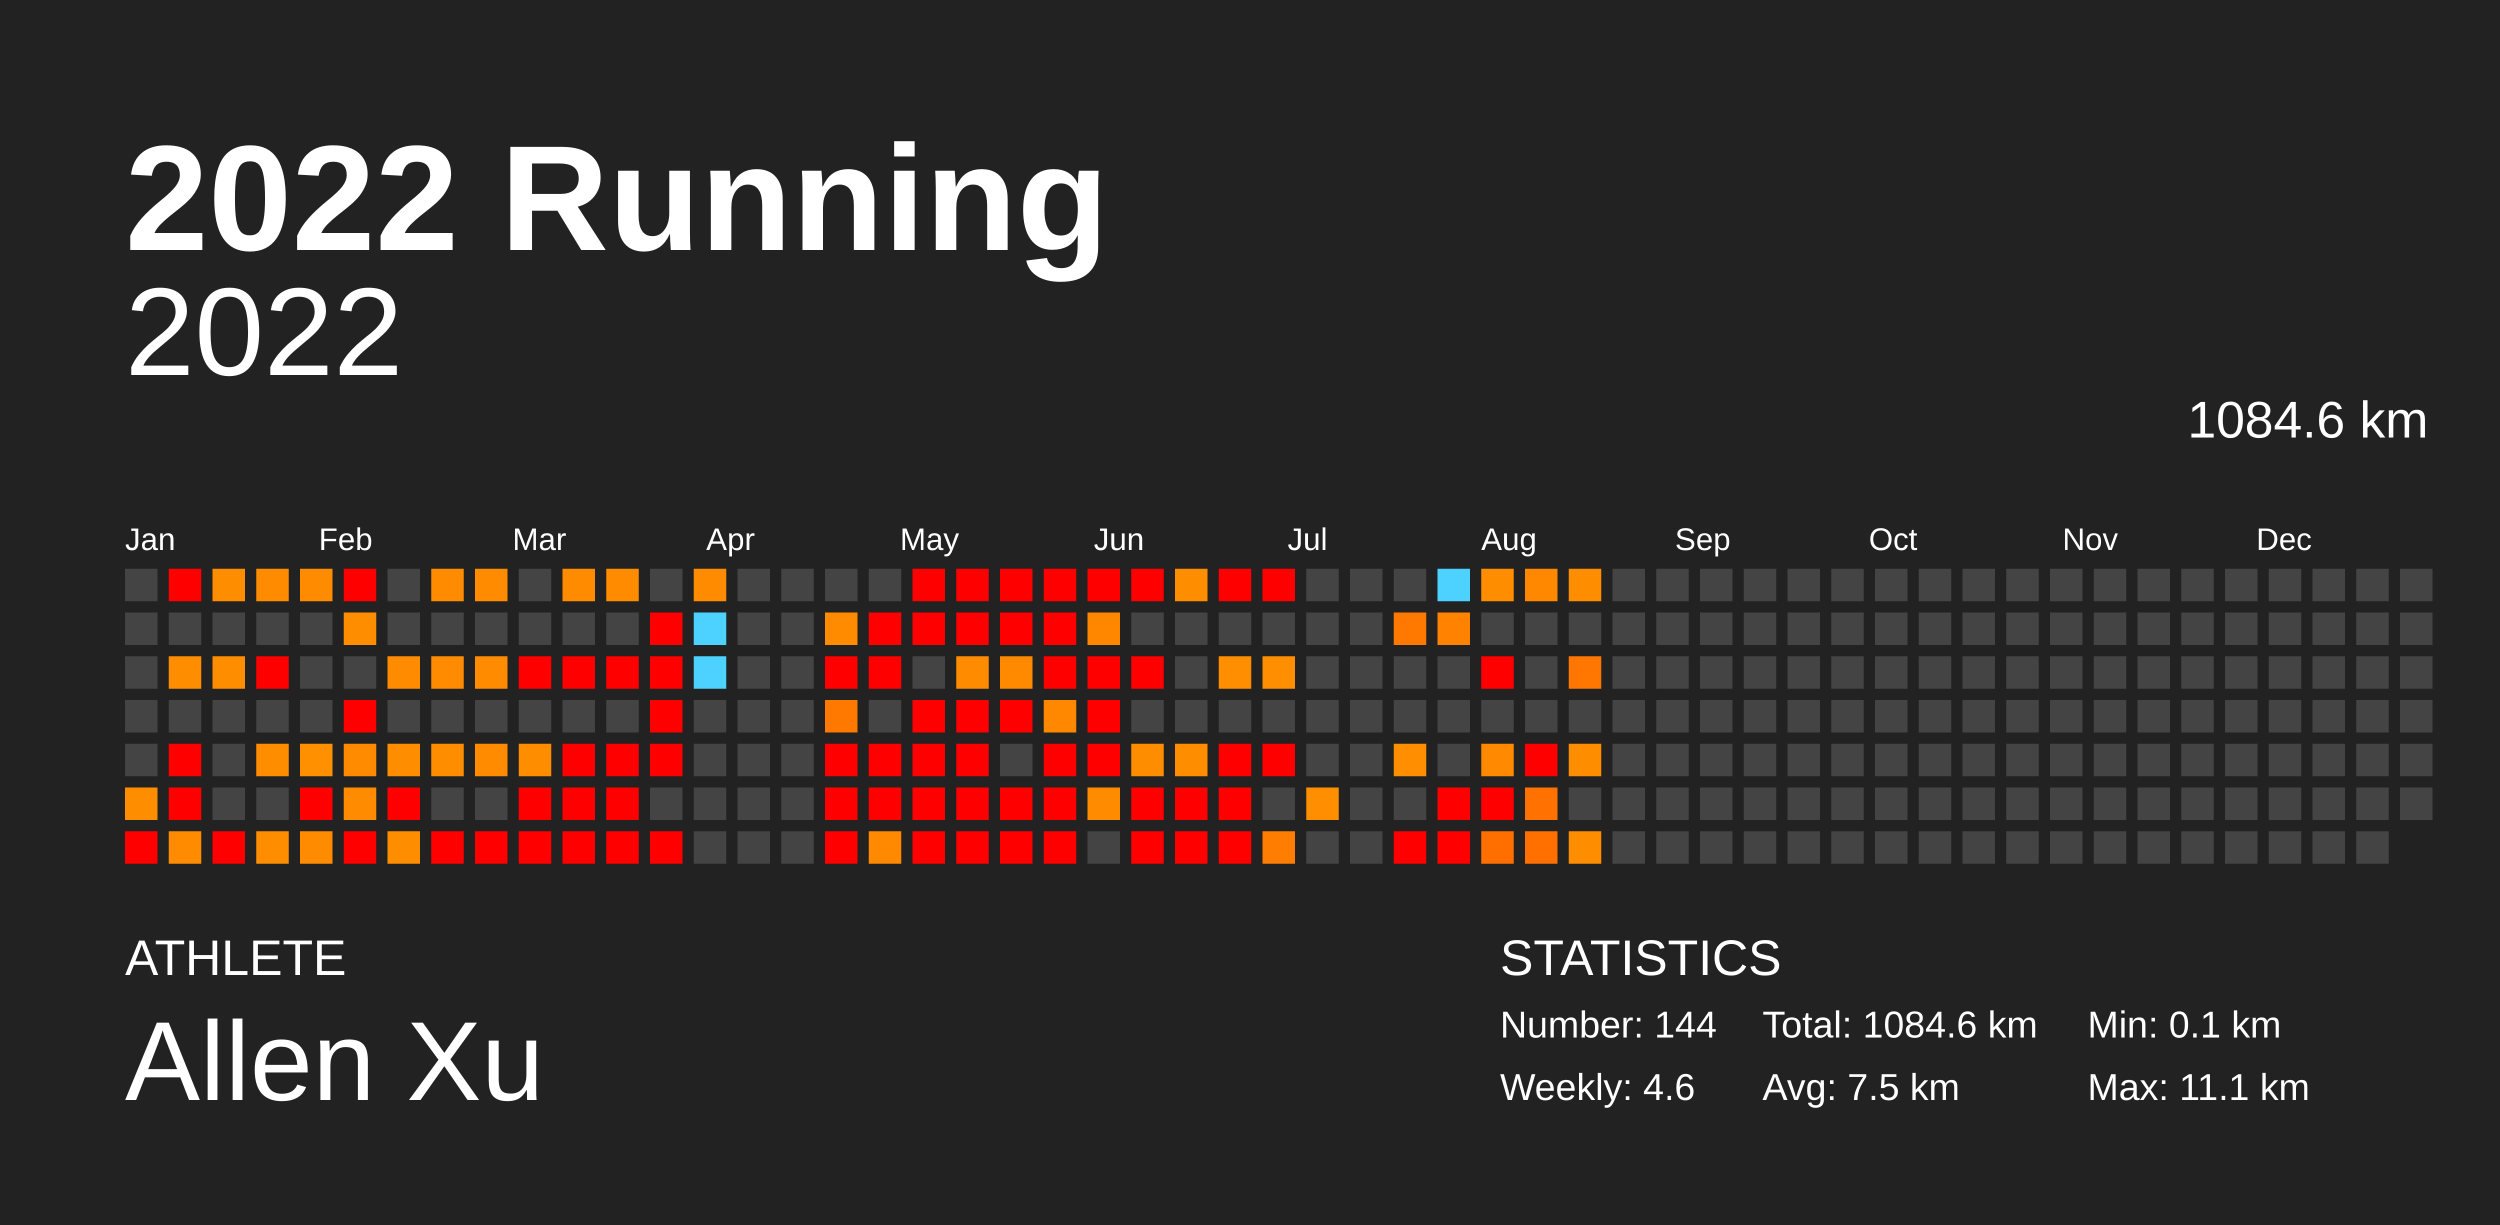
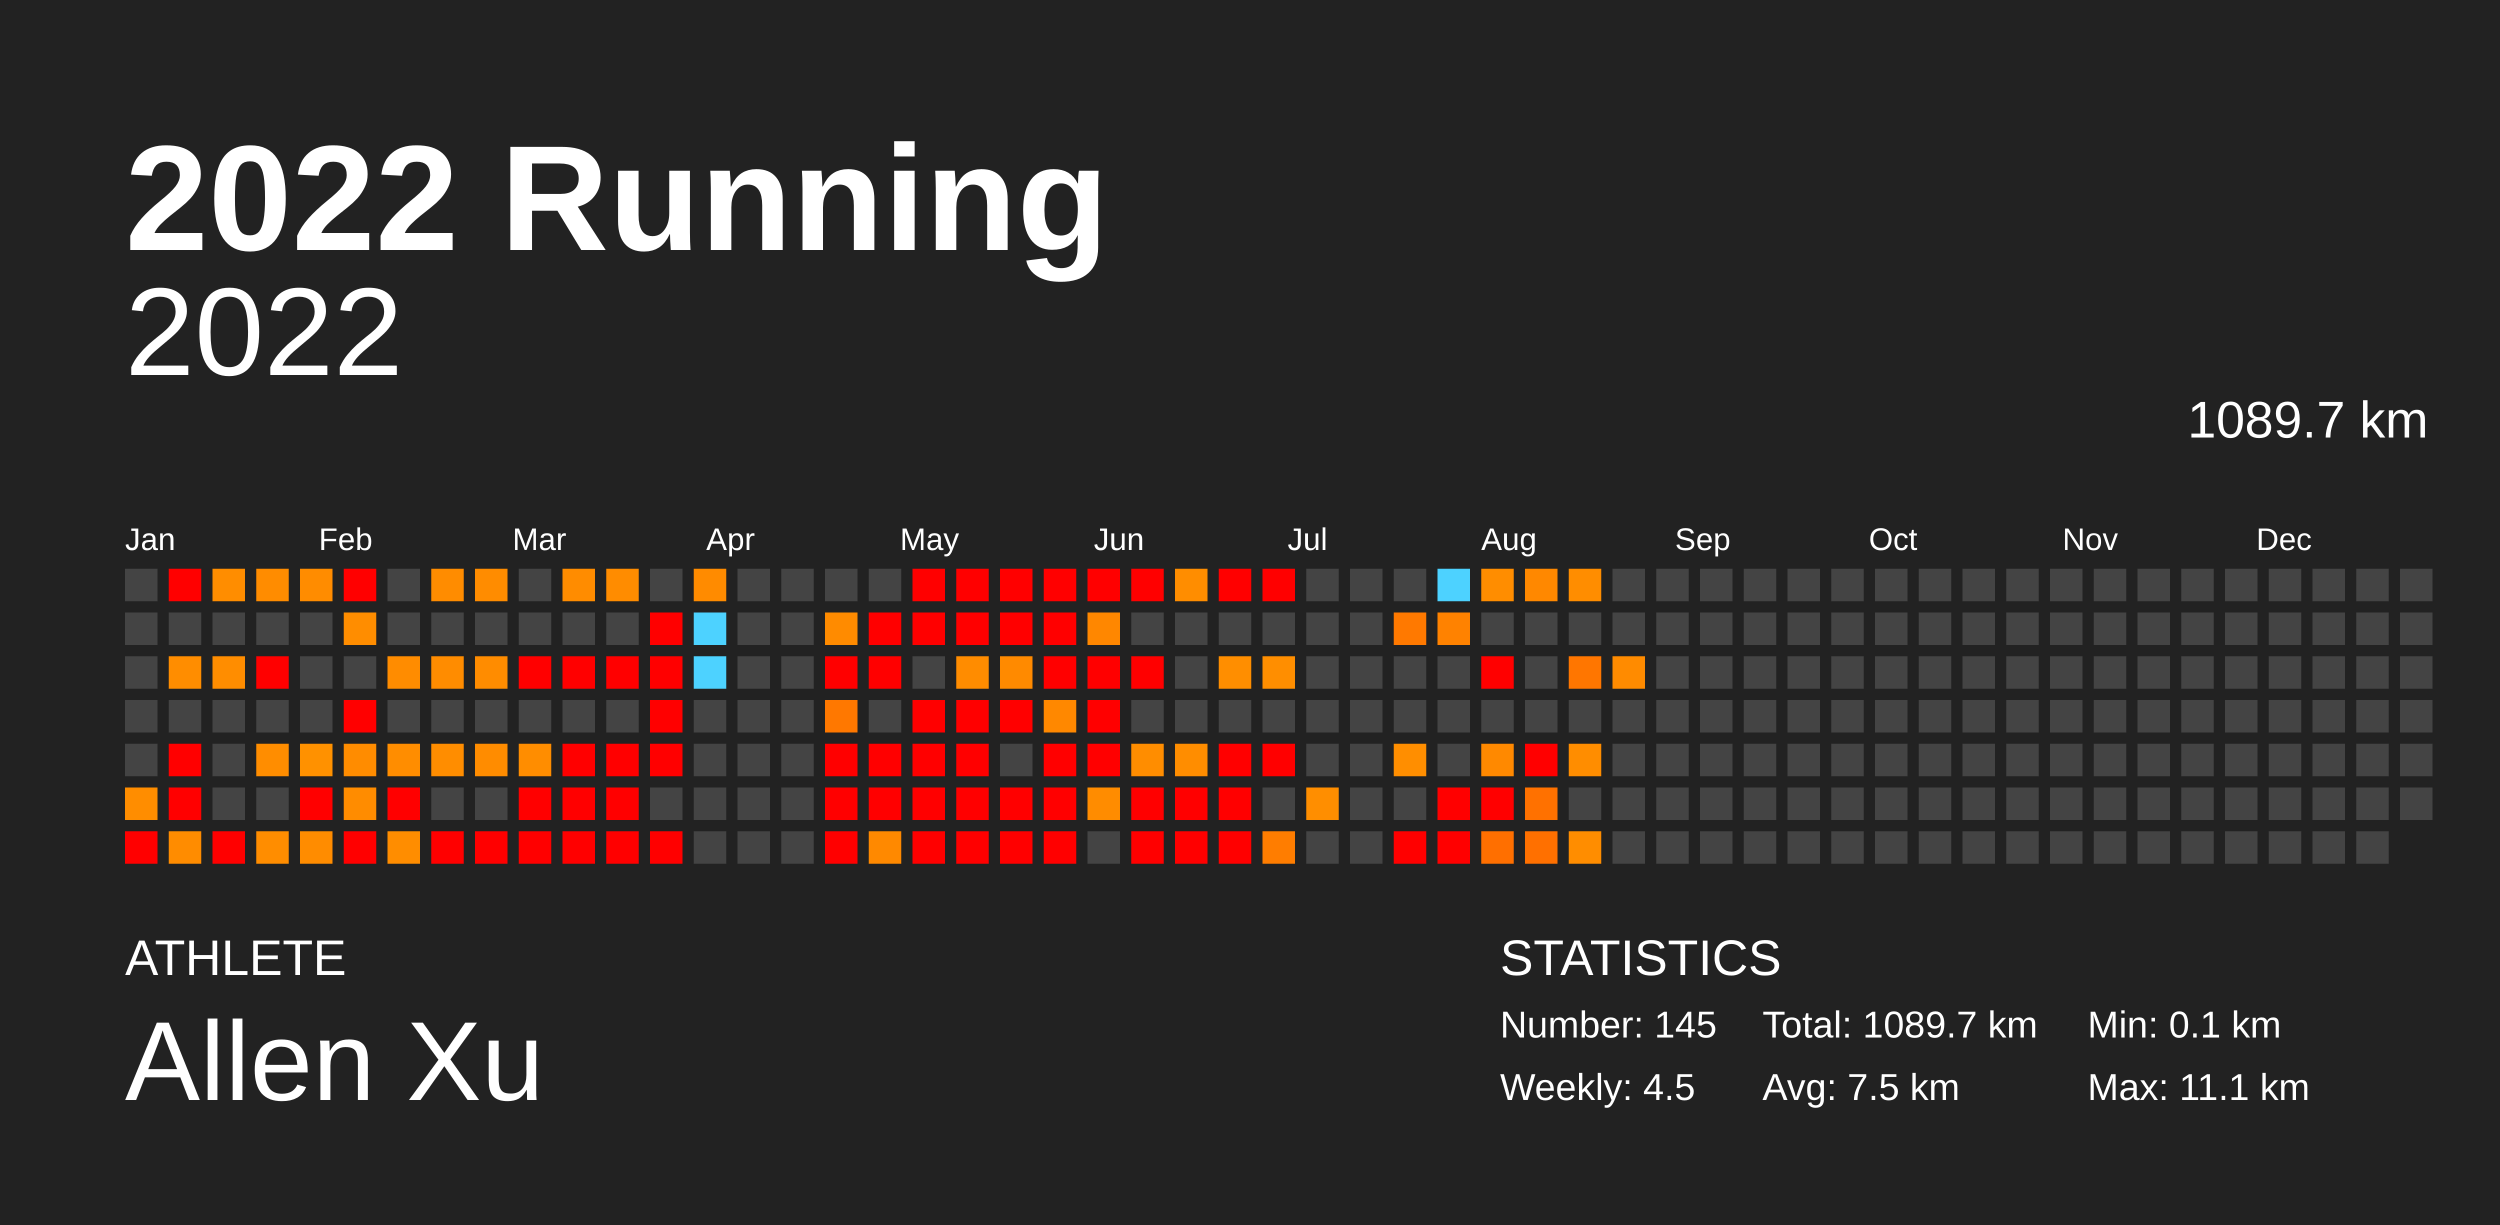
<svg xmlns="http://www.w3.org/2000/svg" baseProfile="full" height="98mm" version="1.1" viewBox="0,0,200,98" width="200mm">
  <defs />
  <rect fill="#222222" height="98" width="200" x="0" y="0" />
  <text fill="#FFFFFF" style="font-size:12px; font-family:Arial; font-weight:bold;" x="10" y="20">2022 Running</text>
  <text fill="#FFFFFF" style="font-size:4px; font-family:Arial" x="10" y="78">ATHLETE</text>
  <text fill="#FFFFFF" style="font-size:9px; font-family:Arial" x="10" y="88">Allen Xu</text>
  <text fill="#FFFFFF" style="font-size:4px; font-family:Arial" x="120" y="78">STATISTICS</text>
-   <text fill="#FFFFFF" style="font-size:3px; font-family:Arial" x="120" y="83">Number: 144</text>
-   <text fill="#FFFFFF" style="font-size:3px; font-family:Arial" x="120" y="88">Weekly: 4.6</text>
-   <text fill="#FFFFFF" style="font-size:3px; font-family:Arial" x="141" y="83">Total: 1084.6 km</text>
+   <text fill="#FFFFFF" style="font-size:3px; font-family:Arial" x="120" y="83">Number: 145</text>
+   <text fill="#FFFFFF" style="font-size:3px; font-family:Arial" x="120" y="88">Weekly: 4.5</text>
+   <text fill="#FFFFFF" style="font-size:3px; font-family:Arial" x="141" y="83">Total: 1089.7 km</text>
  <text fill="#FFFFFF" style="font-size:3px; font-family:Arial" x="141" y="88">Avg: 7.5 km</text>
  <text fill="#FFFFFF" style="font-size:3px; font-family:Arial" x="167" y="83">Min: 0.1 km</text>
  <text fill="#FFFFFF" style="font-size:3px; font-family:Arial" x="167" y="88">Max: 11.1 km</text>
  <text alignment-baseline="hanging" fill="#FFFFFF" style="font-size:10.0px; font-family:Arial;" x="10" y="30">2022</text>
-   <text alignment-baseline="hanging" fill="#FFFFFF" style="font-size:4.125px; font-family:Arial;" x="175" y="35">1084.6 km</text>
+   <text alignment-baseline="hanging" fill="#FFFFFF" style="font-size:4.125px; font-family:Arial;" x="175" y="35">1089.7 km</text>
  <text fill="#FFFFFF" style="font-size:2.5px; font-family:Arial" x="10.0" y="44">Jan</text>
  <text fill="#FFFFFF" style="font-size:2.5px; font-family:Arial" x="25.5" y="44">Feb</text>
  <text fill="#FFFFFF" style="font-size:2.5px; font-family:Arial" x="41.0" y="44">Mar</text>
  <text fill="#FFFFFF" style="font-size:2.5px; font-family:Arial" x="56.5" y="44">Apr</text>
  <text fill="#FFFFFF" style="font-size:2.5px; font-family:Arial" x="72.0" y="44">May</text>
  <text fill="#FFFFFF" style="font-size:2.5px; font-family:Arial" x="87.5" y="44">Jun</text>
  <text fill="#FFFFFF" style="font-size:2.5px; font-family:Arial" x="103.0" y="44">Jul</text>
  <text fill="#FFFFFF" style="font-size:2.5px; font-family:Arial" x="118.5" y="44">Aug</text>
  <text fill="#FFFFFF" style="font-size:2.5px; font-family:Arial" x="134.0" y="44">Sep</text>
  <text fill="#FFFFFF" style="font-size:2.5px; font-family:Arial" x="149.5" y="44">Oct</text>
  <text fill="#FFFFFF" style="font-size:2.5px; font-family:Arial" x="165.0" y="44">Nov</text>
  <text fill="#FFFFFF" style="font-size:2.5px; font-family:Arial" x="180.5" y="44">Dec</text>
  <rect fill="#444444" height="2.6" width="2.6" x="10.0" y="45.5" />
  <rect fill="#444444" height="2.6" width="2.6" x="10.0" y="49.0" />
  <rect fill="#444444" height="2.6" width="2.6" x="10.0" y="52.5" />
  <rect fill="#444444" height="2.6" width="2.6" x="10.0" y="56.0" />
  <rect fill="#444444" height="2.6" width="2.6" x="10.0" y="59.5" />
  <rect fill="#ff8d00" height="2.6" width="2.6" x="10.0" y="63.0" />
  <rect fill="red" height="2.6" width="2.6" x="10.0" y="66.5" />
  <rect fill="red" height="2.6" width="2.6" x="13.5" y="45.5" />
  <rect fill="#444444" height="2.6" width="2.6" x="13.5" y="49.0" />
  <rect fill="#ff8d00" height="2.6" width="2.6" x="13.5" y="52.5" />
  <rect fill="#444444" height="2.6" width="2.6" x="13.5" y="56.0" />
  <rect fill="red" height="2.6" width="2.6" x="13.5" y="59.5" />
  <rect fill="red" height="2.6" width="2.6" x="13.5" y="63.0" />
  <rect fill="#ff8c00" height="2.6" width="2.6" x="13.5" y="66.5" />
  <rect fill="#ff8d00" height="2.6" width="2.6" x="17.0" y="45.5" />
  <rect fill="#444444" height="2.6" width="2.6" x="17.0" y="49.0" />
  <rect fill="#ff8d00" height="2.6" width="2.6" x="17.0" y="52.5" />
  <rect fill="#444444" height="2.6" width="2.6" x="17.0" y="56.0" />
  <rect fill="#444444" height="2.6" width="2.6" x="17.0" y="59.5" />
  <rect fill="#444444" height="2.6" width="2.6" x="17.0" y="63.0" />
  <rect fill="red" height="2.6" width="2.6" x="17.0" y="66.5" />
  <rect fill="#ff8c00" height="2.6" width="2.6" x="20.5" y="45.5" />
  <rect fill="#444444" height="2.6" width="2.6" x="20.5" y="49.0" />
  <rect fill="red" height="2.6" width="2.6" x="20.5" y="52.5" />
  <rect fill="#444444" height="2.6" width="2.6" x="20.5" y="56.0" />
  <rect fill="#ff8d00" height="2.6" width="2.6" x="20.5" y="59.5" />
  <rect fill="#444444" height="2.6" width="2.6" x="20.5" y="63.0" />
  <rect fill="#ff8d00" height="2.6" width="2.6" x="20.5" y="66.5" />
  <rect fill="#ff8c00" height="2.6" width="2.6" x="24.0" y="45.5" />
  <rect fill="#444444" height="2.6" width="2.6" x="24.0" y="49.0" />
  <rect fill="#444444" height="2.6" width="2.6" x="24.0" y="52.5" />
  <rect fill="#444444" height="2.6" width="2.6" x="24.0" y="56.0" />
  <rect fill="#ff9100" height="2.6" width="2.6" x="24.0" y="59.5" />
  <rect fill="red" height="2.6" width="2.6" x="24.0" y="63.0" />
  <rect fill="#ff8c00" height="2.6" width="2.6" x="24.0" y="66.5" />
  <rect fill="red" height="2.6" width="2.6" x="27.5" y="45.5" />
  <rect fill="#ff8d00" height="2.6" width="2.6" x="27.5" y="49.0" />
  <rect fill="#444444" height="2.6" width="2.6" x="27.5" y="52.5" />
  <rect fill="red" height="2.6" width="2.6" x="27.5" y="56.0" />
  <rect fill="#ff8c00" height="2.6" width="2.6" x="27.5" y="59.5" />
  <rect fill="#ff8c00" height="2.6" width="2.6" x="27.5" y="63.0" />
  <rect fill="red" height="2.6" width="2.6" x="27.5" y="66.5" />
  <rect fill="#444444" height="2.6" width="2.6" x="31.0" y="45.5" />
  <rect fill="#444444" height="2.6" width="2.6" x="31.0" y="49.0" />
  <rect fill="#ff8c00" height="2.6" width="2.6" x="31.0" y="52.5" />
  <rect fill="#444444" height="2.6" width="2.6" x="31.0" y="56.0" />
  <rect fill="#ff8d00" height="2.6" width="2.6" x="31.0" y="59.5" />
  <rect fill="red" height="2.6" width="2.6" x="31.0" y="63.0" />
  <rect fill="#ff8d00" height="2.6" width="2.6" x="31.0" y="66.5" />
  <rect fill="#ff8c00" height="2.6" width="2.6" x="34.5" y="45.5" />
  <rect fill="#444444" height="2.6" width="2.6" x="34.5" y="49.0" />
  <rect fill="#ff8c00" height="2.6" width="2.6" x="34.5" y="52.5" />
  <rect fill="#444444" height="2.6" width="2.6" x="34.5" y="56.0" />
  <rect fill="#ff8d00" height="2.6" width="2.6" x="34.5" y="59.5" />
  <rect fill="#444444" height="2.6" width="2.6" x="34.5" y="63.0" />
  <rect fill="red" height="2.6" width="2.6" x="34.5" y="66.5" />
  <rect fill="#ff8c00" height="2.6" width="2.6" x="38.0" y="45.5" />
  <rect fill="#444444" height="2.6" width="2.6" x="38.0" y="49.0" />
  <rect fill="#ff8c00" height="2.6" width="2.6" x="38.0" y="52.5" />
  <rect fill="#444444" height="2.6" width="2.6" x="38.0" y="56.0" />
  <rect fill="#ff8c00" height="2.6" width="2.6" x="38.0" y="59.5" />
  <rect fill="#444444" height="2.6" width="2.6" x="38.0" y="63.0" />
  <rect fill="red" height="2.6" width="2.6" x="38.0" y="66.5" />
  <rect fill="#444444" height="2.6" width="2.6" x="41.5" y="45.5" />
  <rect fill="#444444" height="2.6" width="2.6" x="41.5" y="49.0" />
  <rect fill="red" height="2.6" width="2.6" x="41.5" y="52.5" />
  <rect fill="#444444" height="2.6" width="2.6" x="41.5" y="56.0" />
  <rect fill="#ff8d00" height="2.6" width="2.6" x="41.5" y="59.5" />
  <rect fill="red" height="2.6" width="2.6" x="41.5" y="63.0" />
  <rect fill="red" height="2.6" width="2.6" x="41.5" y="66.5" />
  <rect fill="#ff8c00" height="2.6" width="2.6" x="45.0" y="45.5" />
  <rect fill="#444444" height="2.6" width="2.6" x="45.0" y="49.0" />
  <rect fill="red" height="2.6" width="2.6" x="45.0" y="52.5" />
  <rect fill="#444444" height="2.6" width="2.6" x="45.0" y="56.0" />
  <rect fill="red" height="2.6" width="2.6" x="45.0" y="59.5" />
  <rect fill="red" height="2.6" width="2.6" x="45.0" y="63.0" />
  <rect fill="red" height="2.6" width="2.6" x="45.0" y="66.5" />
  <rect fill="#ff8c00" height="2.6" width="2.6" x="48.5" y="45.5" />
  <rect fill="#444444" height="2.6" width="2.6" x="48.5" y="49.0" />
  <rect fill="red" height="2.6" width="2.6" x="48.5" y="52.5" />
  <rect fill="#444444" height="2.6" width="2.6" x="48.5" y="56.0" />
  <rect fill="red" height="2.6" width="2.6" x="48.5" y="59.5" />
  <rect fill="red" height="2.6" width="2.6" x="48.5" y="63.0" />
  <rect fill="red" height="2.6" width="2.6" x="48.5" y="66.5" />
  <rect fill="#444444" height="2.6" width="2.6" x="52.0" y="45.5" />
  <rect fill="red" height="2.6" width="2.6" x="52.0" y="49.0" />
  <rect fill="red" height="2.6" width="2.6" x="52.0" y="52.5" />
  <rect fill="red" height="2.6" width="2.6" x="52.0" y="56.0" />
  <rect fill="red" height="2.6" width="2.6" x="52.0" y="59.5" />
  <rect fill="#444444" height="2.6" width="2.6" x="52.0" y="63.0" />
  <rect fill="red" height="2.6" width="2.6" x="52.0" y="66.5" />
  <rect fill="#ff8b00" height="2.6" width="2.6" x="55.5" y="45.5" />
  <rect fill="#4dd2ff" height="2.6" width="2.6" x="55.5" y="49.0" />
  <rect fill="#4dd2ff" height="2.6" width="2.6" x="55.5" y="52.5" />
  <rect fill="#444444" height="2.6" width="2.6" x="55.5" y="56.0" />
  <rect fill="#444444" height="2.6" width="2.6" x="55.5" y="59.5" />
  <rect fill="#444444" height="2.6" width="2.6" x="55.5" y="63.0" />
  <rect fill="#444444" height="2.6" width="2.6" x="55.5" y="66.5" />
  <rect fill="#444444" height="2.6" width="2.6" x="59.0" y="45.5" />
  <rect fill="#444444" height="2.6" width="2.6" x="59.0" y="49.0" />
  <rect fill="#444444" height="2.6" width="2.6" x="59.0" y="52.5" />
  <rect fill="#444444" height="2.6" width="2.6" x="59.0" y="56.0" />
  <rect fill="#444444" height="2.6" width="2.6" x="59.0" y="59.5" />
  <rect fill="#444444" height="2.6" width="2.6" x="59.0" y="63.0" />
  <rect fill="#444444" height="2.6" width="2.6" x="59.0" y="66.5" />
  <rect fill="#444444" height="2.6" width="2.6" x="62.5" y="45.5" />
  <rect fill="#444444" height="2.6" width="2.6" x="62.5" y="49.0" />
  <rect fill="#444444" height="2.6" width="2.6" x="62.5" y="52.5" />
  <rect fill="#444444" height="2.6" width="2.6" x="62.5" y="56.0" />
  <rect fill="#444444" height="2.6" width="2.6" x="62.5" y="59.5" />
  <rect fill="#444444" height="2.6" width="2.6" x="62.5" y="63.0" />
  <rect fill="#444444" height="2.6" width="2.6" x="62.5" y="66.5" />
  <rect fill="#444444" height="2.6" width="2.6" x="66.0" y="45.5" />
  <rect fill="#ff8b00" height="2.6" width="2.6" x="66.0" y="49.0" />
  <rect fill="red" height="2.6" width="2.6" x="66.0" y="52.5" />
  <rect fill="#ff7800" height="2.6" width="2.6" x="66.0" y="56.0" />
  <rect fill="red" height="2.6" width="2.6" x="66.0" y="59.5" />
  <rect fill="red" height="2.6" width="2.6" x="66.0" y="63.0" />
  <rect fill="red" height="2.6" width="2.6" x="66.0" y="66.5" />
  <rect fill="#444444" height="2.6" width="2.6" x="69.5" y="45.5" />
  <rect fill="red" height="2.6" width="2.6" x="69.5" y="49.0" />
  <rect fill="red" height="2.6" width="2.6" x="69.5" y="52.5" />
  <rect fill="#444444" height="2.6" width="2.6" x="69.5" y="56.0" />
  <rect fill="red" height="2.6" width="2.6" x="69.5" y="59.5" />
  <rect fill="red" height="2.6" width="2.6" x="69.5" y="63.0" />
  <rect fill="#ff8900" height="2.6" width="2.6" x="69.5" y="66.5" />
  <rect fill="red" height="2.6" width="2.6" x="73.0" y="45.5" />
  <rect fill="red" height="2.6" width="2.6" x="73.0" y="49.0" />
  <rect fill="#444444" height="2.6" width="2.6" x="73.0" y="52.5" />
  <rect fill="red" height="2.6" width="2.6" x="73.0" y="56.0" />
  <rect fill="red" height="2.6" width="2.6" x="73.0" y="59.5" />
  <rect fill="red" height="2.6" width="2.6" x="73.0" y="63.0" />
  <rect fill="red" height="2.6" width="2.6" x="73.0" y="66.5" />
  <rect fill="red" height="2.6" width="2.6" x="76.5" y="45.5" />
  <rect fill="red" height="2.6" width="2.6" x="76.5" y="49.0" />
  <rect fill="#ff8c00" height="2.6" width="2.6" x="76.5" y="52.5" />
  <rect fill="red" height="2.6" width="2.6" x="76.5" y="56.0" />
  <rect fill="red" height="2.6" width="2.6" x="76.5" y="59.5" />
  <rect fill="red" height="2.6" width="2.6" x="76.5" y="63.0" />
  <rect fill="red" height="2.6" width="2.6" x="76.5" y="66.5" />
  <rect fill="red" height="2.6" width="2.6" x="80.0" y="45.5" />
  <rect fill="red" height="2.6" width="2.6" x="80.0" y="49.0" />
  <rect fill="#ff8a00" height="2.6" width="2.6" x="80.0" y="52.5" />
  <rect fill="red" height="2.6" width="2.6" x="80.0" y="56.0" />
  <rect fill="#444444" height="2.6" width="2.6" x="80.0" y="59.5" />
  <rect fill="red" height="2.6" width="2.6" x="80.0" y="63.0" />
  <rect fill="red" height="2.6" width="2.6" x="80.0" y="66.5" />
  <rect fill="red" height="2.6" width="2.6" x="83.5" y="45.5" />
  <rect fill="red" height="2.6" width="2.6" x="83.5" y="49.0" />
  <rect fill="red" height="2.6" width="2.6" x="83.5" y="52.5" />
  <rect fill="#ff8800" height="2.6" width="2.6" x="83.5" y="56.0" />
  <rect fill="red" height="2.6" width="2.6" x="83.5" y="59.5" />
  <rect fill="red" height="2.6" width="2.6" x="83.5" y="63.0" />
  <rect fill="red" height="2.6" width="2.6" x="83.5" y="66.5" />
  <rect fill="red" height="2.6" width="2.6" x="87.0" y="45.5" />
  <rect fill="#ff8700" height="2.6" width="2.6" x="87.0" y="49.0" />
  <rect fill="red" height="2.6" width="2.6" x="87.0" y="52.5" />
  <rect fill="red" height="2.6" width="2.6" x="87.0" y="56.0" />
  <rect fill="red" height="2.6" width="2.6" x="87.0" y="59.5" />
  <rect fill="#ff8c00" height="2.6" width="2.6" x="87.0" y="63.0" />
  <rect fill="#444444" height="2.6" width="2.6" x="87.0" y="66.5" />
  <rect fill="red" height="2.6" width="2.6" x="90.5" y="45.5" />
  <rect fill="#444444" height="2.6" width="2.6" x="90.5" y="49.0" />
  <rect fill="red" height="2.6" width="2.6" x="90.5" y="52.5" />
  <rect fill="#444444" height="2.6" width="2.6" x="90.5" y="56.0" />
  <rect fill="#ff8d00" height="2.6" width="2.6" x="90.5" y="59.5" />
  <rect fill="red" height="2.6" width="2.6" x="90.5" y="63.0" />
  <rect fill="red" height="2.6" width="2.6" x="90.5" y="66.5" />
  <rect fill="#ff8d00" height="2.6" width="2.6" x="94.0" y="45.5" />
  <rect fill="#444444" height="2.6" width="2.6" x="94.0" y="49.0" />
  <rect fill="#444444" height="2.6" width="2.6" x="94.0" y="52.5" />
  <rect fill="#444444" height="2.6" width="2.6" x="94.0" y="56.0" />
  <rect fill="#ff8d00" height="2.6" width="2.6" x="94.0" y="59.5" />
  <rect fill="red" height="2.6" width="2.6" x="94.0" y="63.0" />
  <rect fill="red" height="2.6" width="2.6" x="94.0" y="66.5" />
  <rect fill="red" height="2.6" width="2.6" x="97.5" y="45.5" />
  <rect fill="#444444" height="2.6" width="2.6" x="97.5" y="49.0" />
  <rect fill="#ff8e00" height="2.6" width="2.6" x="97.5" y="52.5" />
  <rect fill="#444444" height="2.6" width="2.6" x="97.5" y="56.0" />
  <rect fill="red" height="2.6" width="2.6" x="97.5" y="59.5" />
  <rect fill="red" height="2.6" width="2.6" x="97.5" y="63.0" />
  <rect fill="red" height="2.6" width="2.6" x="97.5" y="66.5" />
  <rect fill="red" height="2.6" width="2.6" x="101.0" y="45.5" />
  <rect fill="#444444" height="2.6" width="2.6" x="101.0" y="49.0" />
  <rect fill="#ff8e00" height="2.6" width="2.6" x="101.0" y="52.5" />
  <rect fill="#444444" height="2.6" width="2.6" x="101.0" y="56.0" />
  <rect fill="red" height="2.6" width="2.6" x="101.0" y="59.5" />
  <rect fill="#444444" height="2.6" width="2.6" x="101.0" y="63.0" />
  <rect fill="#ff7d00" height="2.6" width="2.6" x="101.0" y="66.5" />
  <rect fill="#444444" height="2.6" width="2.6" x="104.5" y="45.5" />
  <rect fill="#444444" height="2.6" width="2.6" x="104.5" y="49.0" />
  <rect fill="#444444" height="2.6" width="2.6" x="104.5" y="52.5" />
  <rect fill="#444444" height="2.6" width="2.6" x="104.5" y="56.0" />
  <rect fill="#444444" height="2.6" width="2.6" x="104.5" y="59.5" />
  <rect fill="#ff8e00" height="2.6" width="2.6" x="104.5" y="63.0" />
  <rect fill="#444444" height="2.6" width="2.6" x="104.5" y="66.5" />
  <rect fill="#444444" height="2.6" width="2.6" x="108.0" y="45.5" />
  <rect fill="#444444" height="2.6" width="2.6" x="108.0" y="49.0" />
  <rect fill="#444444" height="2.6" width="2.6" x="108.0" y="52.5" />
  <rect fill="#444444" height="2.6" width="2.6" x="108.0" y="56.0" />
  <rect fill="#444444" height="2.6" width="2.6" x="108.0" y="59.5" />
  <rect fill="#444444" height="2.6" width="2.6" x="108.0" y="63.0" />
  <rect fill="#444444" height="2.6" width="2.6" x="108.0" y="66.5" />
  <rect fill="#444444" height="2.6" width="2.6" x="111.5" y="45.5" />
  <rect fill="#ff7900" height="2.6" width="2.6" x="111.5" y="49.0" />
  <rect fill="#444444" height="2.6" width="2.6" x="111.5" y="52.5" />
  <rect fill="#444444" height="2.6" width="2.6" x="111.5" y="56.0" />
  <rect fill="#ff8e00" height="2.6" width="2.6" x="111.5" y="59.5" />
  <rect fill="#444444" height="2.6" width="2.6" x="111.5" y="63.0" />
  <rect fill="red" height="2.6" width="2.6" x="111.5" y="66.5" />
  <rect fill="#4dd2ff" height="2.6" width="2.6" x="115.0" y="45.5" />
  <rect fill="#ff8200" height="2.6" width="2.6" x="115.0" y="49.0" />
  <rect fill="#444444" height="2.6" width="2.6" x="115.0" y="52.5" />
  <rect fill="#444444" height="2.6" width="2.6" x="115.0" y="56.0" />
  <rect fill="#444444" height="2.6" width="2.6" x="115.0" y="59.5" />
  <rect fill="red" height="2.6" width="2.6" x="115.0" y="63.0" />
  <rect fill="red" height="2.6" width="2.6" x="115.0" y="66.5" />
  <rect fill="#ff8d00" height="2.6" width="2.6" x="118.5" y="45.5" />
  <rect fill="#444444" height="2.6" width="2.6" x="118.5" y="49.0" />
  <rect fill="red" height="2.6" width="2.6" x="118.5" y="52.5" />
  <rect fill="#444444" height="2.6" width="2.6" x="118.5" y="56.0" />
  <rect fill="#ff8900" height="2.6" width="2.6" x="118.5" y="59.5" />
  <rect fill="red" height="2.6" width="2.6" x="118.5" y="63.0" />
  <rect fill="#ff6f00" height="2.6" width="2.6" x="118.5" y="66.5" />
  <rect fill="#ff8800" height="2.6" width="2.6" x="122.0" y="45.5" />
  <rect fill="#444444" height="2.6" width="2.6" x="122.0" y="49.0" />
  <rect fill="#444444" height="2.6" width="2.6" x="122.0" y="52.5" />
  <rect fill="#444444" height="2.6" width="2.6" x="122.0" y="56.0" />
  <rect fill="red" height="2.6" width="2.6" x="122.0" y="59.5" />
  <rect fill="#ff7100" height="2.6" width="2.6" x="122.0" y="63.0" />
  <rect fill="#ff7000" height="2.6" width="2.6" x="122.0" y="66.5" />
  <rect fill="#ff8d00" height="2.6" width="2.6" x="125.5" y="45.5" />
  <rect fill="#444444" height="2.6" width="2.6" x="125.5" y="49.0" />
  <rect fill="#ff7600" height="2.6" width="2.6" x="125.5" y="52.5" />
  <rect fill="#444444" height="2.6" width="2.6" x="125.5" y="56.0" />
  <rect fill="#ff8d00" height="2.6" width="2.6" x="125.5" y="59.5" />
  <rect fill="#444444" height="2.6" width="2.6" x="125.5" y="63.0" />
  <rect fill="#ff8d00" height="2.6" width="2.6" x="125.5" y="66.5" />
  <rect fill="#444444" height="2.6" width="2.6" x="129.0" y="45.5" />
  <rect fill="#444444" height="2.6" width="2.6" x="129.0" y="49.0" />
-   <rect fill="#444444" height="2.6" width="2.6" x="129.0" y="52.5" />
+   <rect fill="#ff8b00" height="2.6" width="2.6" x="129.0" y="52.5" />
  <rect fill="#444444" height="2.6" width="2.6" x="129.0" y="56.0" />
  <rect fill="#444444" height="2.6" width="2.6" x="129.0" y="59.5" />
  <rect fill="#444444" height="2.6" width="2.6" x="129.0" y="63.0" />
  <rect fill="#444444" height="2.6" width="2.6" x="129.0" y="66.5" />
  <rect fill="#444444" height="2.6" width="2.6" x="132.5" y="45.5" />
  <rect fill="#444444" height="2.6" width="2.6" x="132.5" y="49.0" />
  <rect fill="#444444" height="2.6" width="2.6" x="132.5" y="52.5" />
  <rect fill="#444444" height="2.6" width="2.6" x="132.5" y="56.0" />
  <rect fill="#444444" height="2.6" width="2.6" x="132.5" y="59.5" />
  <rect fill="#444444" height="2.6" width="2.6" x="132.5" y="63.0" />
  <rect fill="#444444" height="2.6" width="2.6" x="132.5" y="66.5" />
  <rect fill="#444444" height="2.6" width="2.6" x="136.0" y="45.5" />
  <rect fill="#444444" height="2.6" width="2.6" x="136.0" y="49.0" />
  <rect fill="#444444" height="2.6" width="2.6" x="136.0" y="52.5" />
  <rect fill="#444444" height="2.6" width="2.6" x="136.0" y="56.0" />
  <rect fill="#444444" height="2.6" width="2.6" x="136.0" y="59.5" />
  <rect fill="#444444" height="2.6" width="2.6" x="136.0" y="63.0" />
  <rect fill="#444444" height="2.6" width="2.6" x="136.0" y="66.5" />
  <rect fill="#444444" height="2.6" width="2.6" x="139.5" y="45.5" />
  <rect fill="#444444" height="2.6" width="2.6" x="139.5" y="49.0" />
  <rect fill="#444444" height="2.6" width="2.6" x="139.5" y="52.5" />
  <rect fill="#444444" height="2.6" width="2.6" x="139.5" y="56.0" />
  <rect fill="#444444" height="2.6" width="2.6" x="139.5" y="59.5" />
  <rect fill="#444444" height="2.6" width="2.6" x="139.5" y="63.0" />
  <rect fill="#444444" height="2.6" width="2.6" x="139.5" y="66.5" />
  <rect fill="#444444" height="2.6" width="2.6" x="143.0" y="45.5" />
  <rect fill="#444444" height="2.6" width="2.6" x="143.0" y="49.0" />
  <rect fill="#444444" height="2.6" width="2.6" x="143.0" y="52.5" />
  <rect fill="#444444" height="2.6" width="2.6" x="143.0" y="56.0" />
  <rect fill="#444444" height="2.6" width="2.6" x="143.0" y="59.5" />
  <rect fill="#444444" height="2.6" width="2.6" x="143.0" y="63.0" />
  <rect fill="#444444" height="2.6" width="2.6" x="143.0" y="66.5" />
  <rect fill="#444444" height="2.6" width="2.6" x="146.5" y="45.5" />
  <rect fill="#444444" height="2.6" width="2.6" x="146.5" y="49.0" />
  <rect fill="#444444" height="2.6" width="2.6" x="146.5" y="52.5" />
  <rect fill="#444444" height="2.6" width="2.6" x="146.5" y="56.0" />
  <rect fill="#444444" height="2.6" width="2.6" x="146.5" y="59.5" />
  <rect fill="#444444" height="2.6" width="2.6" x="146.5" y="63.0" />
  <rect fill="#444444" height="2.6" width="2.6" x="146.5" y="66.5" />
  <rect fill="#444444" height="2.6" width="2.6" x="150.0" y="45.5" />
  <rect fill="#444444" height="2.6" width="2.6" x="150.0" y="49.0" />
  <rect fill="#444444" height="2.6" width="2.6" x="150.0" y="52.5" />
  <rect fill="#444444" height="2.6" width="2.6" x="150.0" y="56.0" />
  <rect fill="#444444" height="2.6" width="2.6" x="150.0" y="59.5" />
  <rect fill="#444444" height="2.6" width="2.6" x="150.0" y="63.0" />
  <rect fill="#444444" height="2.6" width="2.6" x="150.0" y="66.5" />
  <rect fill="#444444" height="2.6" width="2.6" x="153.5" y="45.5" />
  <rect fill="#444444" height="2.6" width="2.6" x="153.5" y="49.0" />
  <rect fill="#444444" height="2.6" width="2.6" x="153.5" y="52.5" />
  <rect fill="#444444" height="2.6" width="2.6" x="153.5" y="56.0" />
  <rect fill="#444444" height="2.6" width="2.6" x="153.5" y="59.5" />
  <rect fill="#444444" height="2.6" width="2.6" x="153.5" y="63.0" />
  <rect fill="#444444" height="2.6" width="2.6" x="153.5" y="66.5" />
  <rect fill="#444444" height="2.6" width="2.6" x="157.0" y="45.5" />
  <rect fill="#444444" height="2.6" width="2.6" x="157.0" y="49.0" />
  <rect fill="#444444" height="2.6" width="2.6" x="157.0" y="52.5" />
  <rect fill="#444444" height="2.6" width="2.6" x="157.0" y="56.0" />
  <rect fill="#444444" height="2.6" width="2.6" x="157.0" y="59.5" />
  <rect fill="#444444" height="2.6" width="2.6" x="157.0" y="63.0" />
  <rect fill="#444444" height="2.6" width="2.6" x="157.0" y="66.5" />
  <rect fill="#444444" height="2.6" width="2.6" x="160.5" y="45.5" />
  <rect fill="#444444" height="2.6" width="2.6" x="160.5" y="49.0" />
  <rect fill="#444444" height="2.6" width="2.6" x="160.5" y="52.5" />
  <rect fill="#444444" height="2.6" width="2.6" x="160.5" y="56.0" />
  <rect fill="#444444" height="2.6" width="2.6" x="160.5" y="59.5" />
  <rect fill="#444444" height="2.6" width="2.6" x="160.5" y="63.0" />
  <rect fill="#444444" height="2.6" width="2.6" x="160.5" y="66.5" />
  <rect fill="#444444" height="2.6" width="2.6" x="164.0" y="45.5" />
  <rect fill="#444444" height="2.6" width="2.6" x="164.0" y="49.0" />
  <rect fill="#444444" height="2.6" width="2.6" x="164.0" y="52.5" />
  <rect fill="#444444" height="2.6" width="2.6" x="164.0" y="56.0" />
  <rect fill="#444444" height="2.6" width="2.6" x="164.0" y="59.5" />
  <rect fill="#444444" height="2.6" width="2.6" x="164.0" y="63.0" />
  <rect fill="#444444" height="2.6" width="2.6" x="164.0" y="66.5" />
  <rect fill="#444444" height="2.6" width="2.6" x="167.5" y="45.5" />
  <rect fill="#444444" height="2.6" width="2.6" x="167.5" y="49.0" />
  <rect fill="#444444" height="2.6" width="2.6" x="167.5" y="52.5" />
  <rect fill="#444444" height="2.6" width="2.6" x="167.5" y="56.0" />
  <rect fill="#444444" height="2.6" width="2.6" x="167.5" y="59.5" />
  <rect fill="#444444" height="2.6" width="2.6" x="167.5" y="63.0" />
  <rect fill="#444444" height="2.6" width="2.6" x="167.5" y="66.5" />
  <rect fill="#444444" height="2.6" width="2.6" x="171.0" y="45.5" />
  <rect fill="#444444" height="2.6" width="2.6" x="171.0" y="49.0" />
  <rect fill="#444444" height="2.6" width="2.6" x="171.0" y="52.5" />
  <rect fill="#444444" height="2.6" width="2.6" x="171.0" y="56.0" />
  <rect fill="#444444" height="2.6" width="2.6" x="171.0" y="59.5" />
  <rect fill="#444444" height="2.6" width="2.6" x="171.0" y="63.0" />
  <rect fill="#444444" height="2.6" width="2.6" x="171.0" y="66.5" />
  <rect fill="#444444" height="2.6" width="2.6" x="174.5" y="45.5" />
  <rect fill="#444444" height="2.6" width="2.6" x="174.5" y="49.0" />
  <rect fill="#444444" height="2.6" width="2.6" x="174.5" y="52.5" />
  <rect fill="#444444" height="2.6" width="2.6" x="174.5" y="56.0" />
  <rect fill="#444444" height="2.6" width="2.6" x="174.5" y="59.5" />
  <rect fill="#444444" height="2.6" width="2.6" x="174.5" y="63.0" />
  <rect fill="#444444" height="2.6" width="2.6" x="174.5" y="66.5" />
  <rect fill="#444444" height="2.6" width="2.6" x="178.0" y="45.5" />
  <rect fill="#444444" height="2.6" width="2.6" x="178.0" y="49.0" />
  <rect fill="#444444" height="2.6" width="2.6" x="178.0" y="52.5" />
  <rect fill="#444444" height="2.6" width="2.6" x="178.0" y="56.0" />
  <rect fill="#444444" height="2.6" width="2.6" x="178.0" y="59.5" />
  <rect fill="#444444" height="2.6" width="2.6" x="178.0" y="63.0" />
  <rect fill="#444444" height="2.6" width="2.6" x="178.0" y="66.5" />
  <rect fill="#444444" height="2.6" width="2.6" x="181.5" y="45.5" />
  <rect fill="#444444" height="2.6" width="2.6" x="181.5" y="49.0" />
  <rect fill="#444444" height="2.6" width="2.6" x="181.5" y="52.5" />
  <rect fill="#444444" height="2.6" width="2.6" x="181.5" y="56.0" />
  <rect fill="#444444" height="2.6" width="2.6" x="181.5" y="59.5" />
  <rect fill="#444444" height="2.6" width="2.6" x="181.5" y="63.0" />
  <rect fill="#444444" height="2.6" width="2.6" x="181.5" y="66.5" />
  <rect fill="#444444" height="2.6" width="2.6" x="185.0" y="45.5" />
  <rect fill="#444444" height="2.6" width="2.6" x="185.0" y="49.0" />
  <rect fill="#444444" height="2.6" width="2.6" x="185.0" y="52.5" />
  <rect fill="#444444" height="2.6" width="2.6" x="185.0" y="56.0" />
  <rect fill="#444444" height="2.6" width="2.6" x="185.0" y="59.5" />
  <rect fill="#444444" height="2.6" width="2.6" x="185.0" y="63.0" />
  <rect fill="#444444" height="2.6" width="2.6" x="185.0" y="66.5" />
  <rect fill="#444444" height="2.6" width="2.6" x="188.5" y="45.5" />
  <rect fill="#444444" height="2.6" width="2.6" x="188.5" y="49.0" />
  <rect fill="#444444" height="2.6" width="2.6" x="188.5" y="52.5" />
  <rect fill="#444444" height="2.6" width="2.6" x="188.5" y="56.0" />
  <rect fill="#444444" height="2.6" width="2.6" x="188.5" y="59.5" />
  <rect fill="#444444" height="2.6" width="2.6" x="188.5" y="63.0" />
  <rect fill="#444444" height="2.6" width="2.6" x="188.5" y="66.5" />
  <rect fill="#444444" height="2.6" width="2.6" x="192.0" y="45.5" />
  <rect fill="#444444" height="2.6" width="2.6" x="192.0" y="49.0" />
  <rect fill="#444444" height="2.6" width="2.6" x="192.0" y="52.5" />
  <rect fill="#444444" height="2.6" width="2.6" x="192.0" y="56.0" />
  <rect fill="#444444" height="2.6" width="2.6" x="192.0" y="59.5" />
  <rect fill="#444444" height="2.6" width="2.6" x="192.0" y="63.0" />
</svg>
